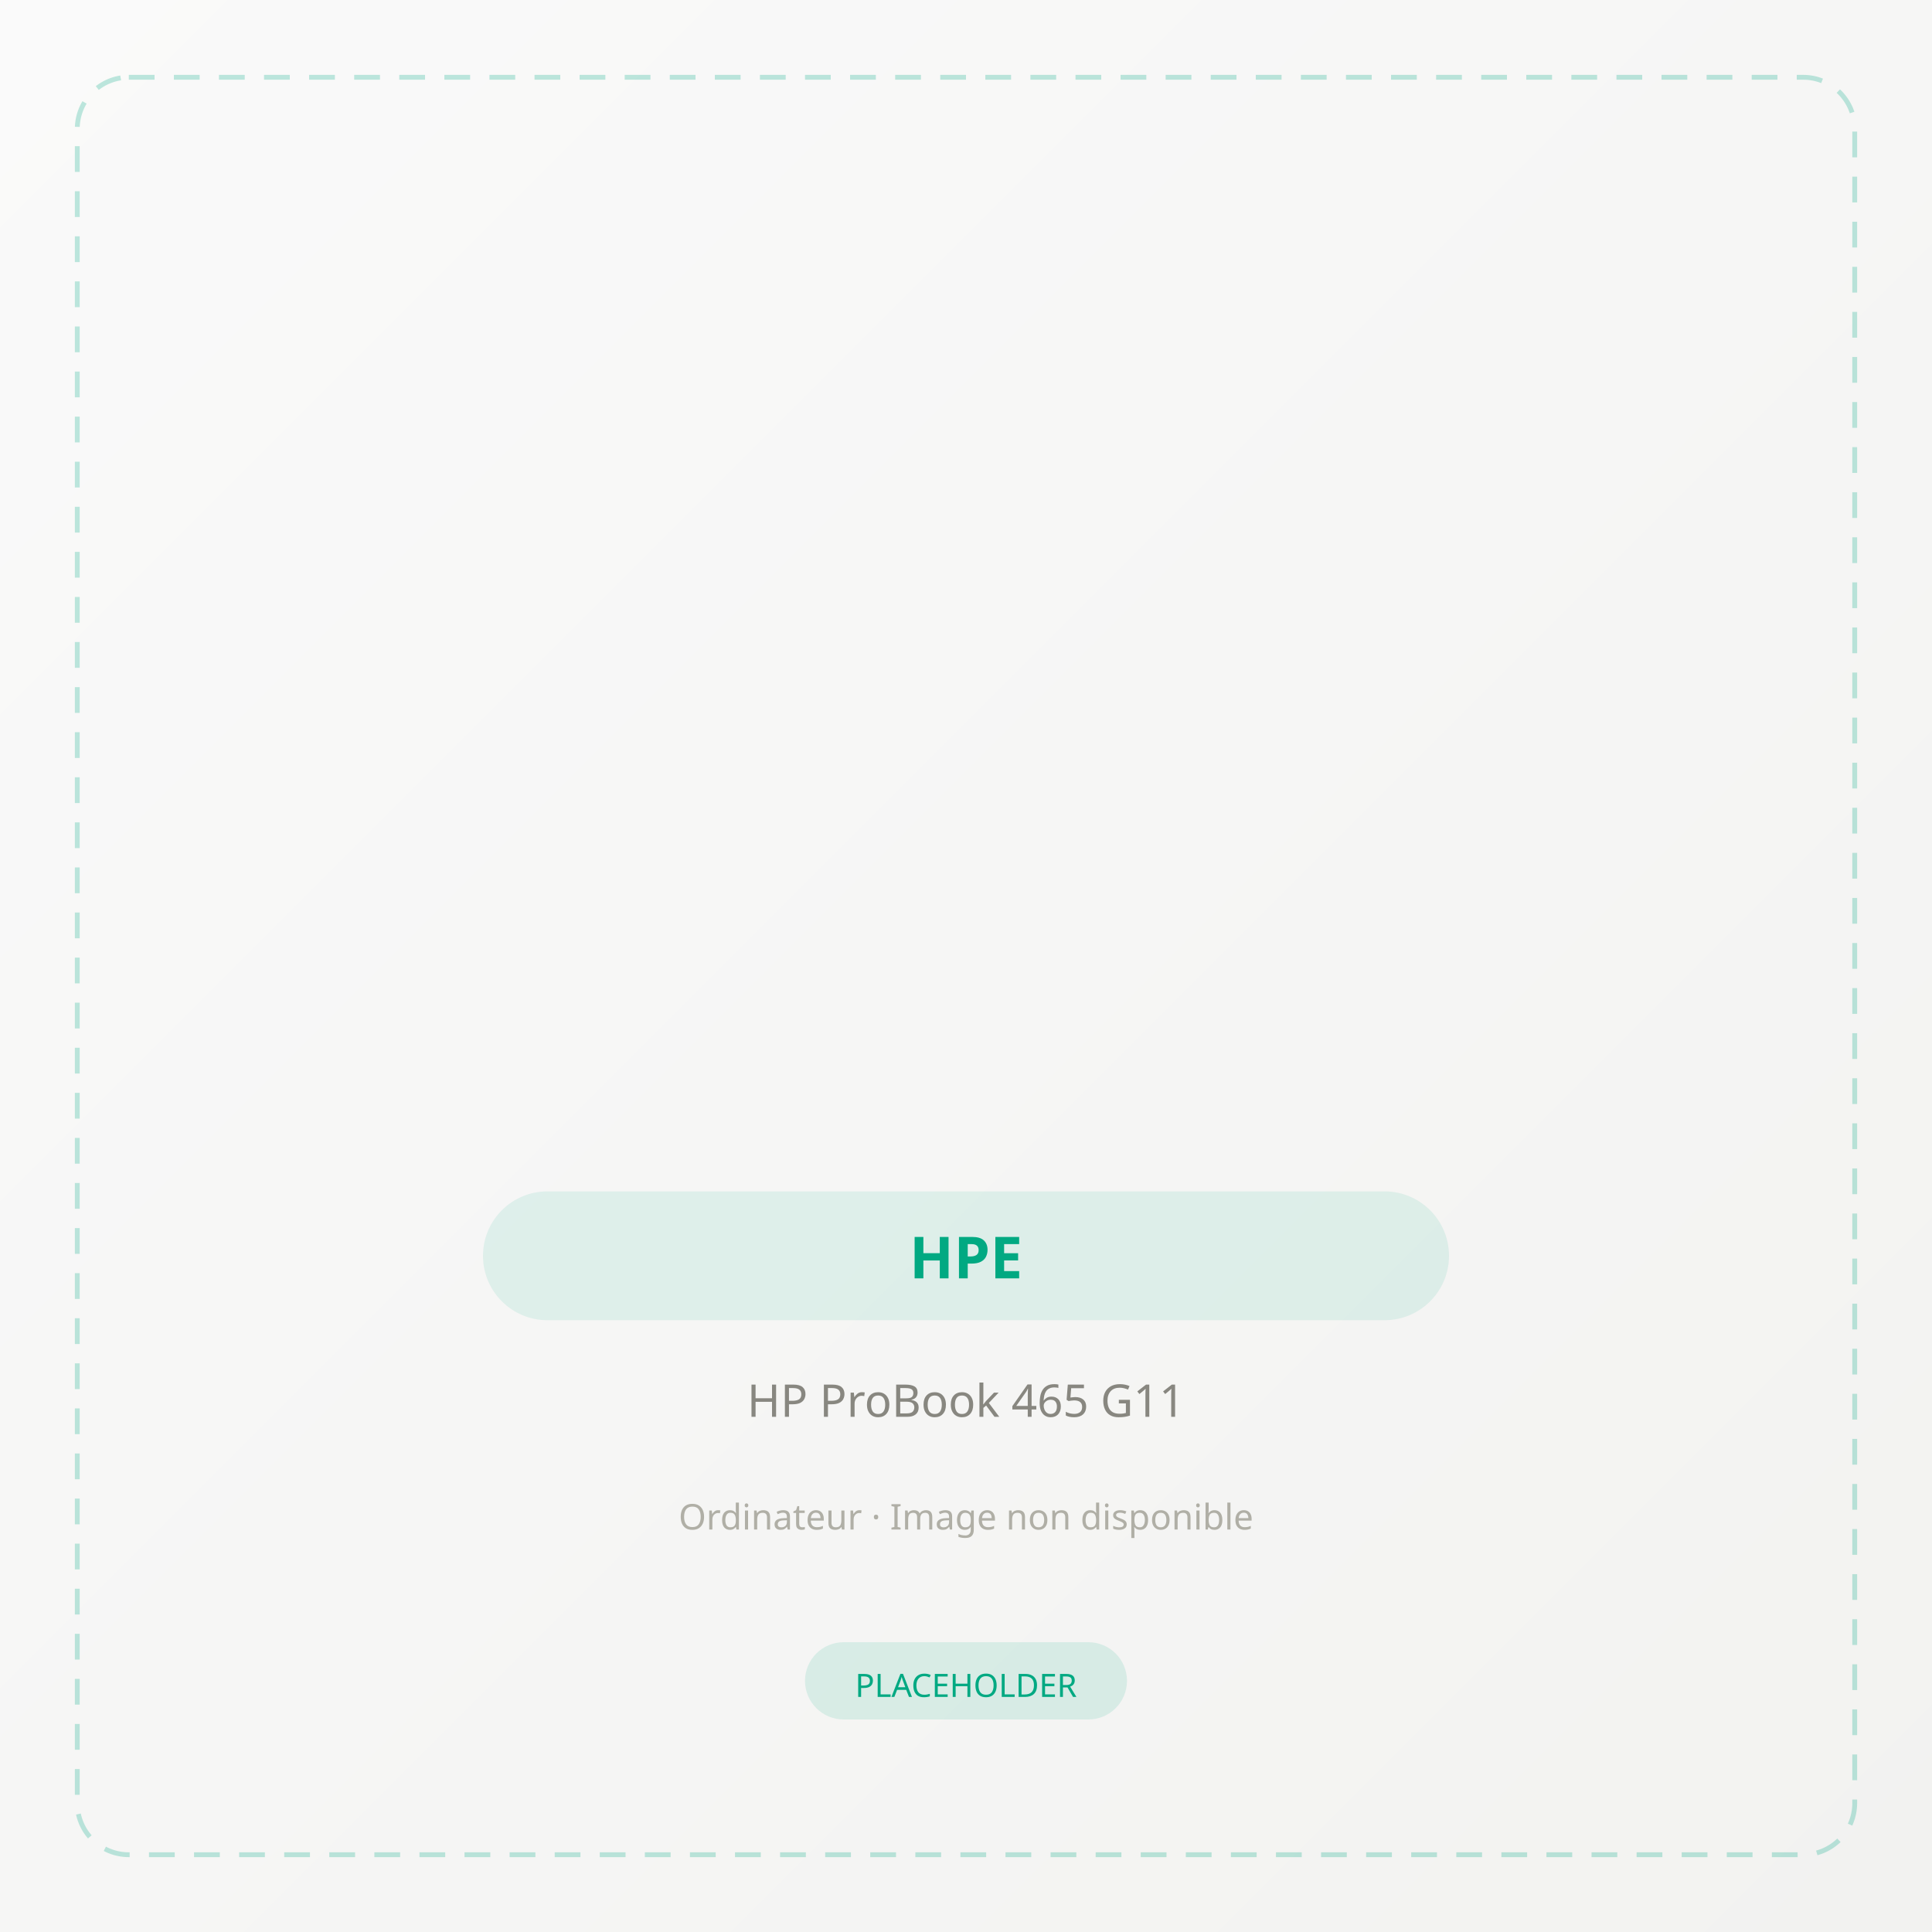
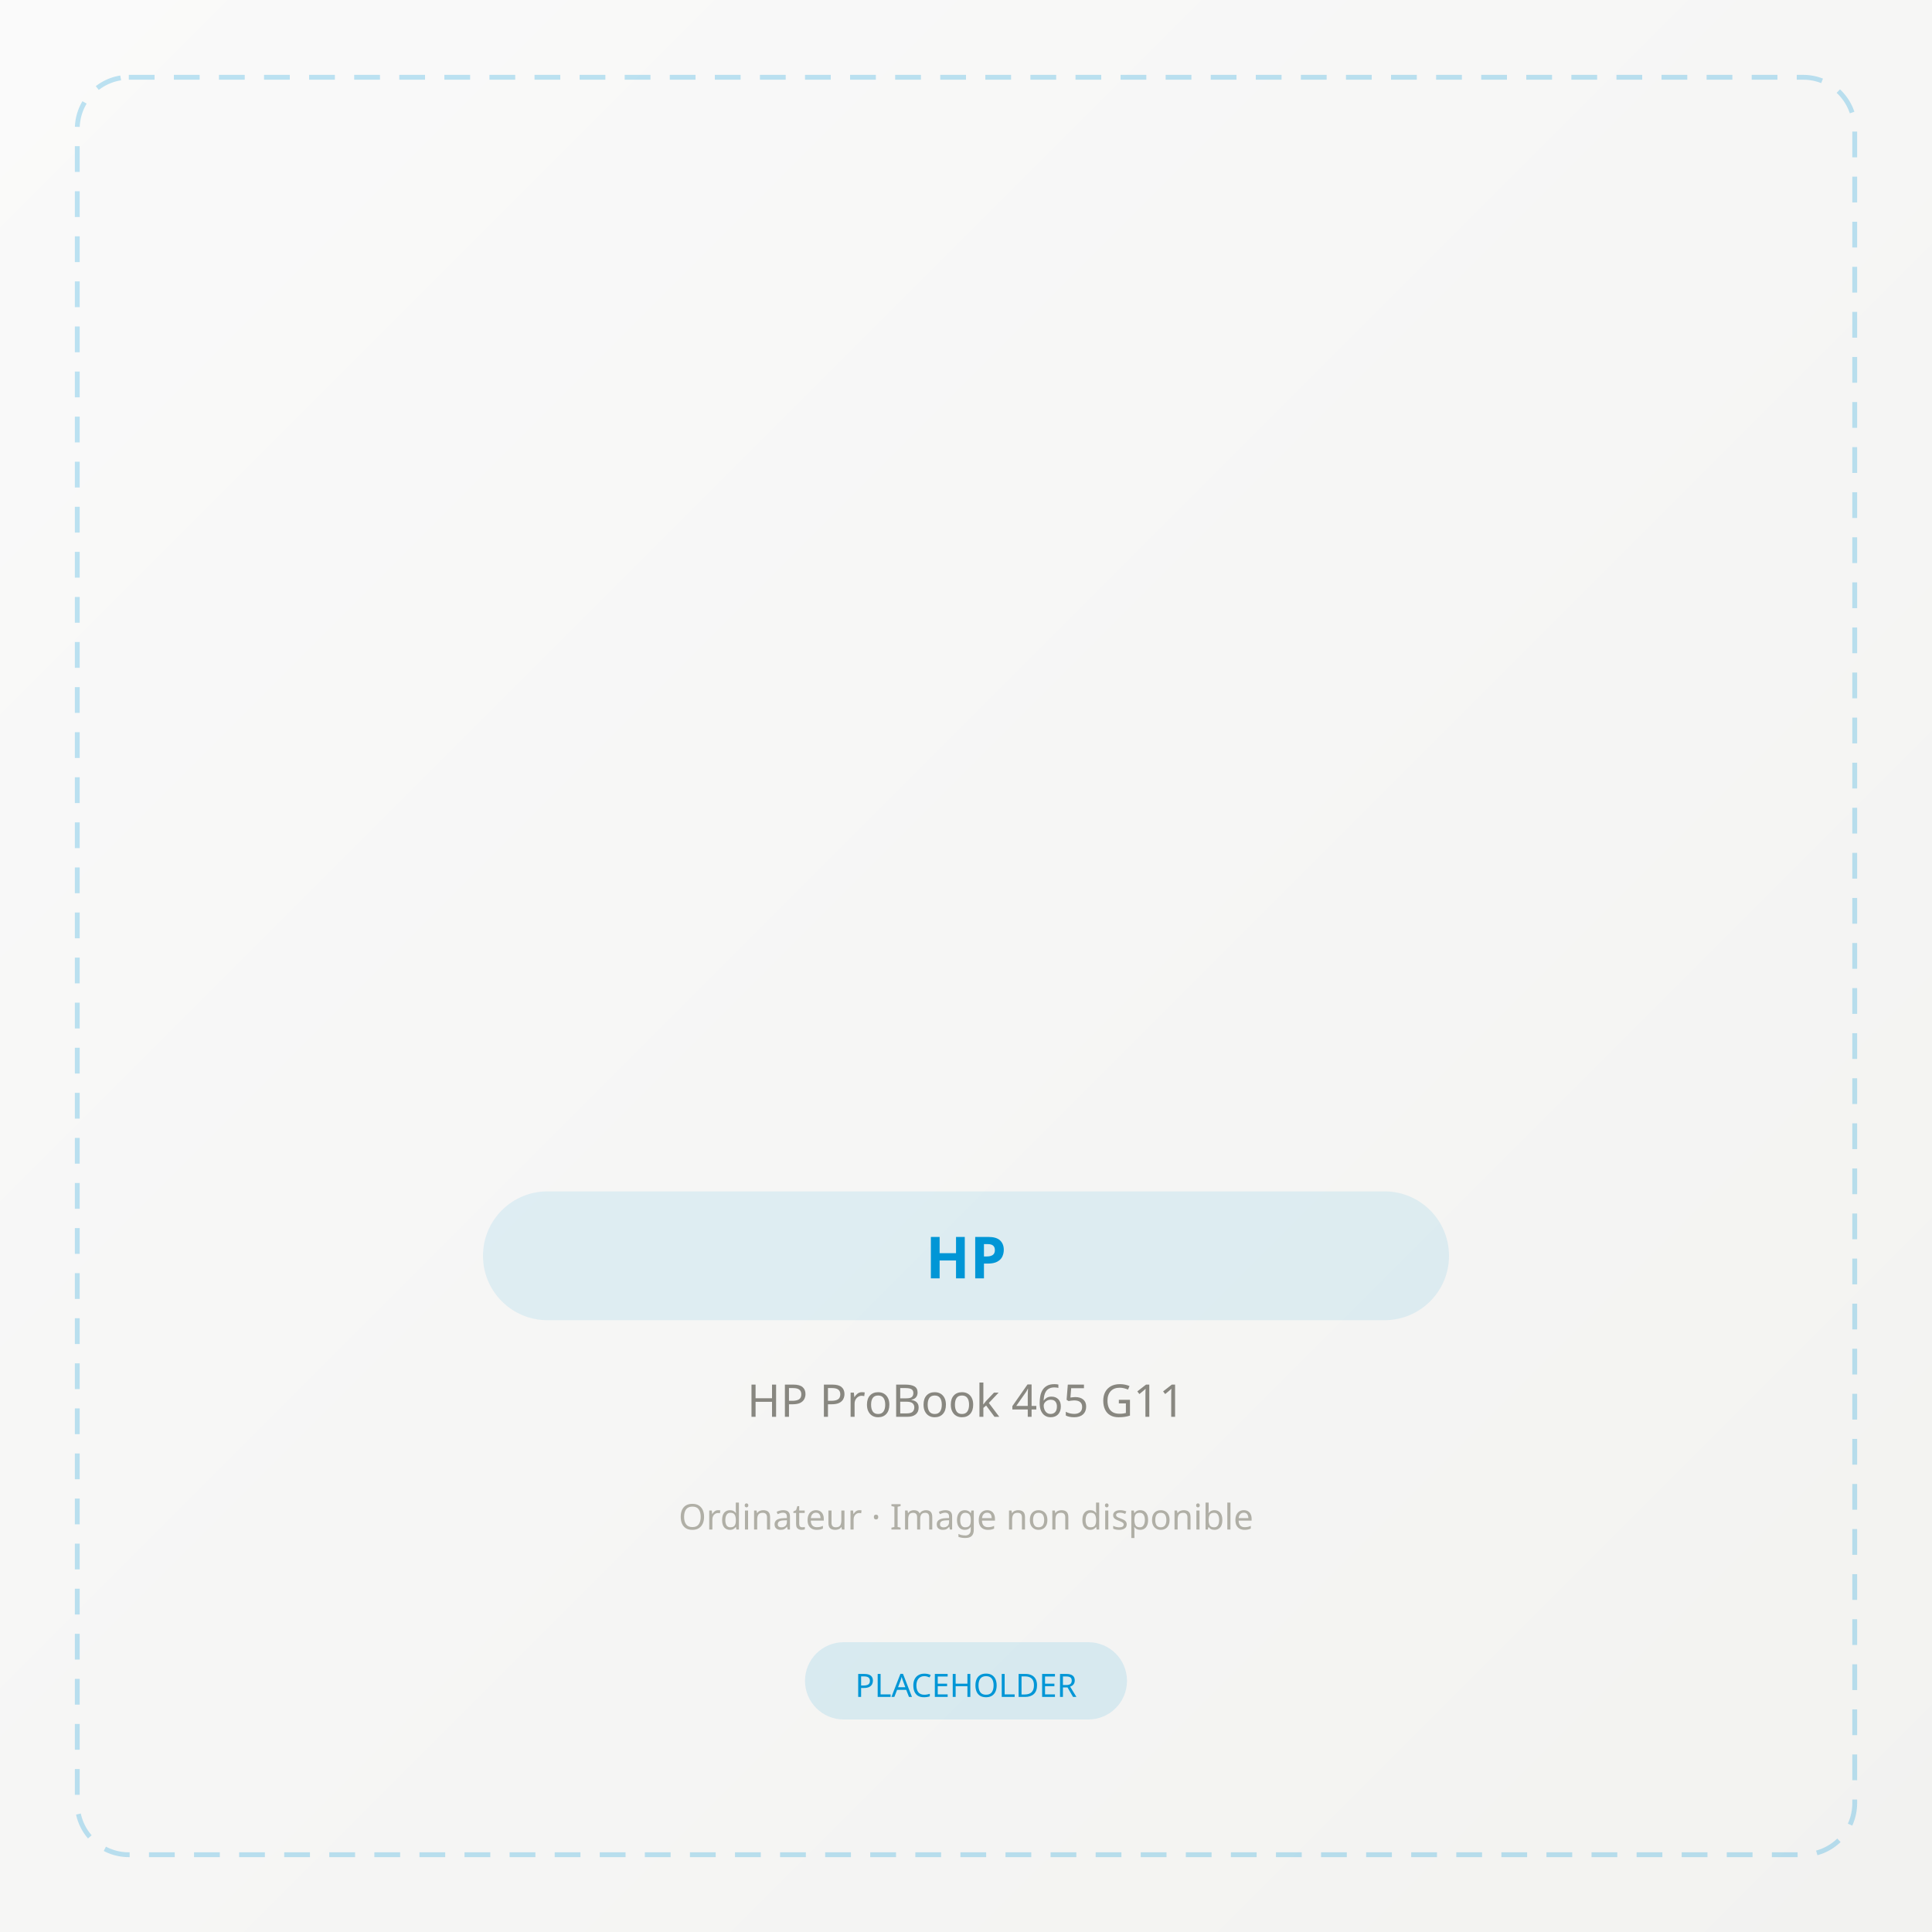
<svg xmlns="http://www.w3.org/2000/svg" width="600" height="600" viewBox="0 0 600 600">
  <defs>
    <linearGradient id="bg-hpe-probook-465-g11" x1="0" y1="0" x2="1" y2="1">
      <stop offset="0%" stop-color="#FAFAFA" />
      <stop offset="100%" stop-color="#F2F2F0" />
    </linearGradient>
  </defs>
  <rect width="600" height="600" fill="url(#bg-hpe-probook-465-g11)" rx="0" />
-   <rect x="24" y="24" width="552" height="552" rx="16" fill="none" stroke="#01A982" stroke-width="1.5" stroke-dasharray="8,6" opacity="0.25" />
-   <g transform="translate(300,170)" fill="none" stroke="#01A982" stroke-width="5" stroke-linecap="round" stroke-linejoin="round" opacity="0.85">
+   <rect x="24" y="24" width="552" height="552" rx="16" fill="none" stroke="#0096D6" stroke-width="1.5" stroke-dasharray="8,6" opacity="0.25" />
+   <g transform="translate(300,170)" fill="none" stroke="#0096D6" stroke-width="5" stroke-linecap="round" stroke-linejoin="round" opacity="0.85">
    M80,220 L280,220 Q300,220 300,240 L300,340 Q300,360 280,360 L80,360 Q60,360 60,340 L60,240 Q60,220 80,220 Z M60,360 L300,360 M140,360 L140,380 L220,380 M220,360 L220,380 M120,220 L120,160 Q120,140 140,140 L260,140 Q280,140 280,160 L280,220
  </g>
-   <rect x="150" y="370" width="300" height="40" rx="20" fill="#01A982" opacity="0.10" />
-   <text x="300" y="397" text-anchor="middle" font-family="IBM Plex Sans, system-ui, sans-serif" font-size="18" font-weight="600" fill="#01A982">HPE</text>
+   <rect x="150" y="370" width="300" height="40" rx="20" fill="#0096D6" opacity="0.10" />
+   <text x="300" y="397" text-anchor="middle" font-family="IBM Plex Sans, system-ui, sans-serif" font-size="18" font-weight="600" fill="#0096D6">HP</text>
  <text x="300" y="440" text-anchor="middle" font-family="IBM Plex Sans, system-ui, sans-serif" font-size="14" fill="#888780">HP ProBook 465 G11</text>
  <text x="300" y="475" text-anchor="middle" font-family="IBM Plex Sans, system-ui, sans-serif" font-size="11" fill="#B0AFA6">Ordinateur · Image non disponible</text>
-   <rect x="250" y="510" width="100" height="24" rx="12" fill="#01A982" opacity="0.12" />
-   <text x="300" y="527" text-anchor="middle" font-family="IBM Plex Sans, system-ui, sans-serif" font-size="10" font-weight="500" fill="#01A982">PLACEHOLDER</text>
+   <rect x="250" y="510" width="100" height="24" rx="12" fill="#0096D6" opacity="0.12" />
+   <text x="300" y="527" text-anchor="middle" font-family="IBM Plex Sans, system-ui, sans-serif" font-size="10" font-weight="500" fill="#0096D6">PLACEHOLDER</text>
</svg>
